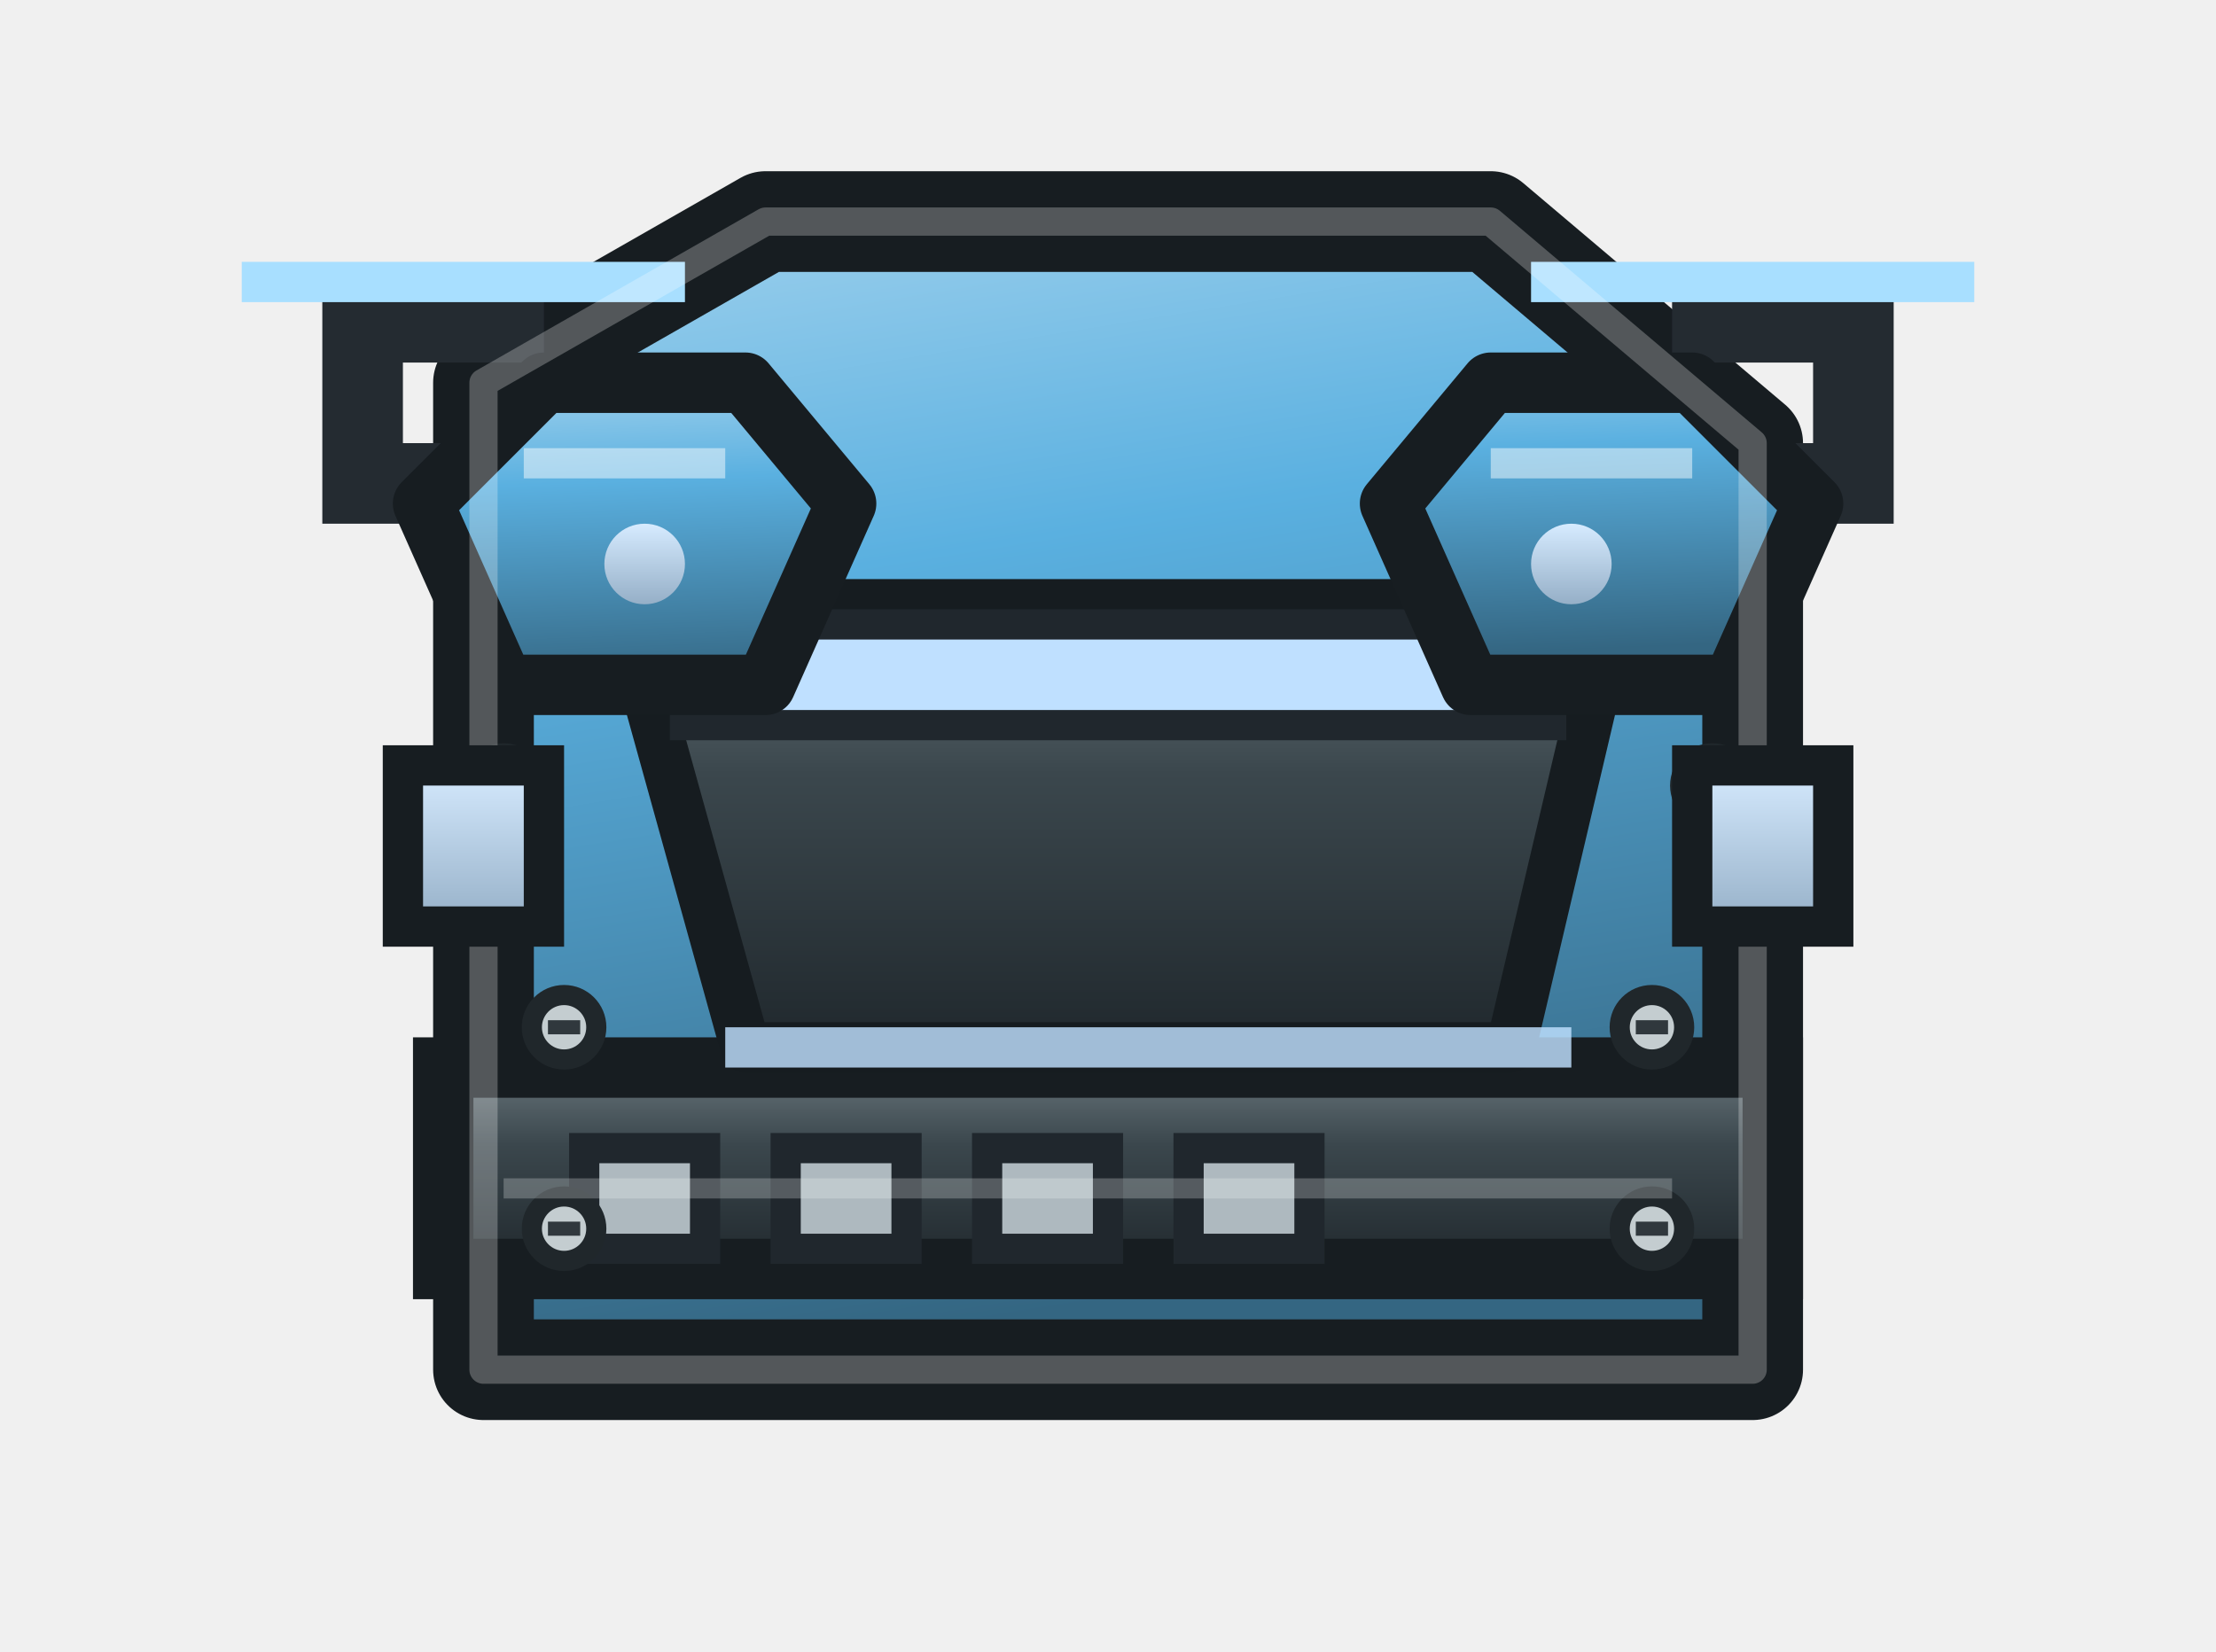
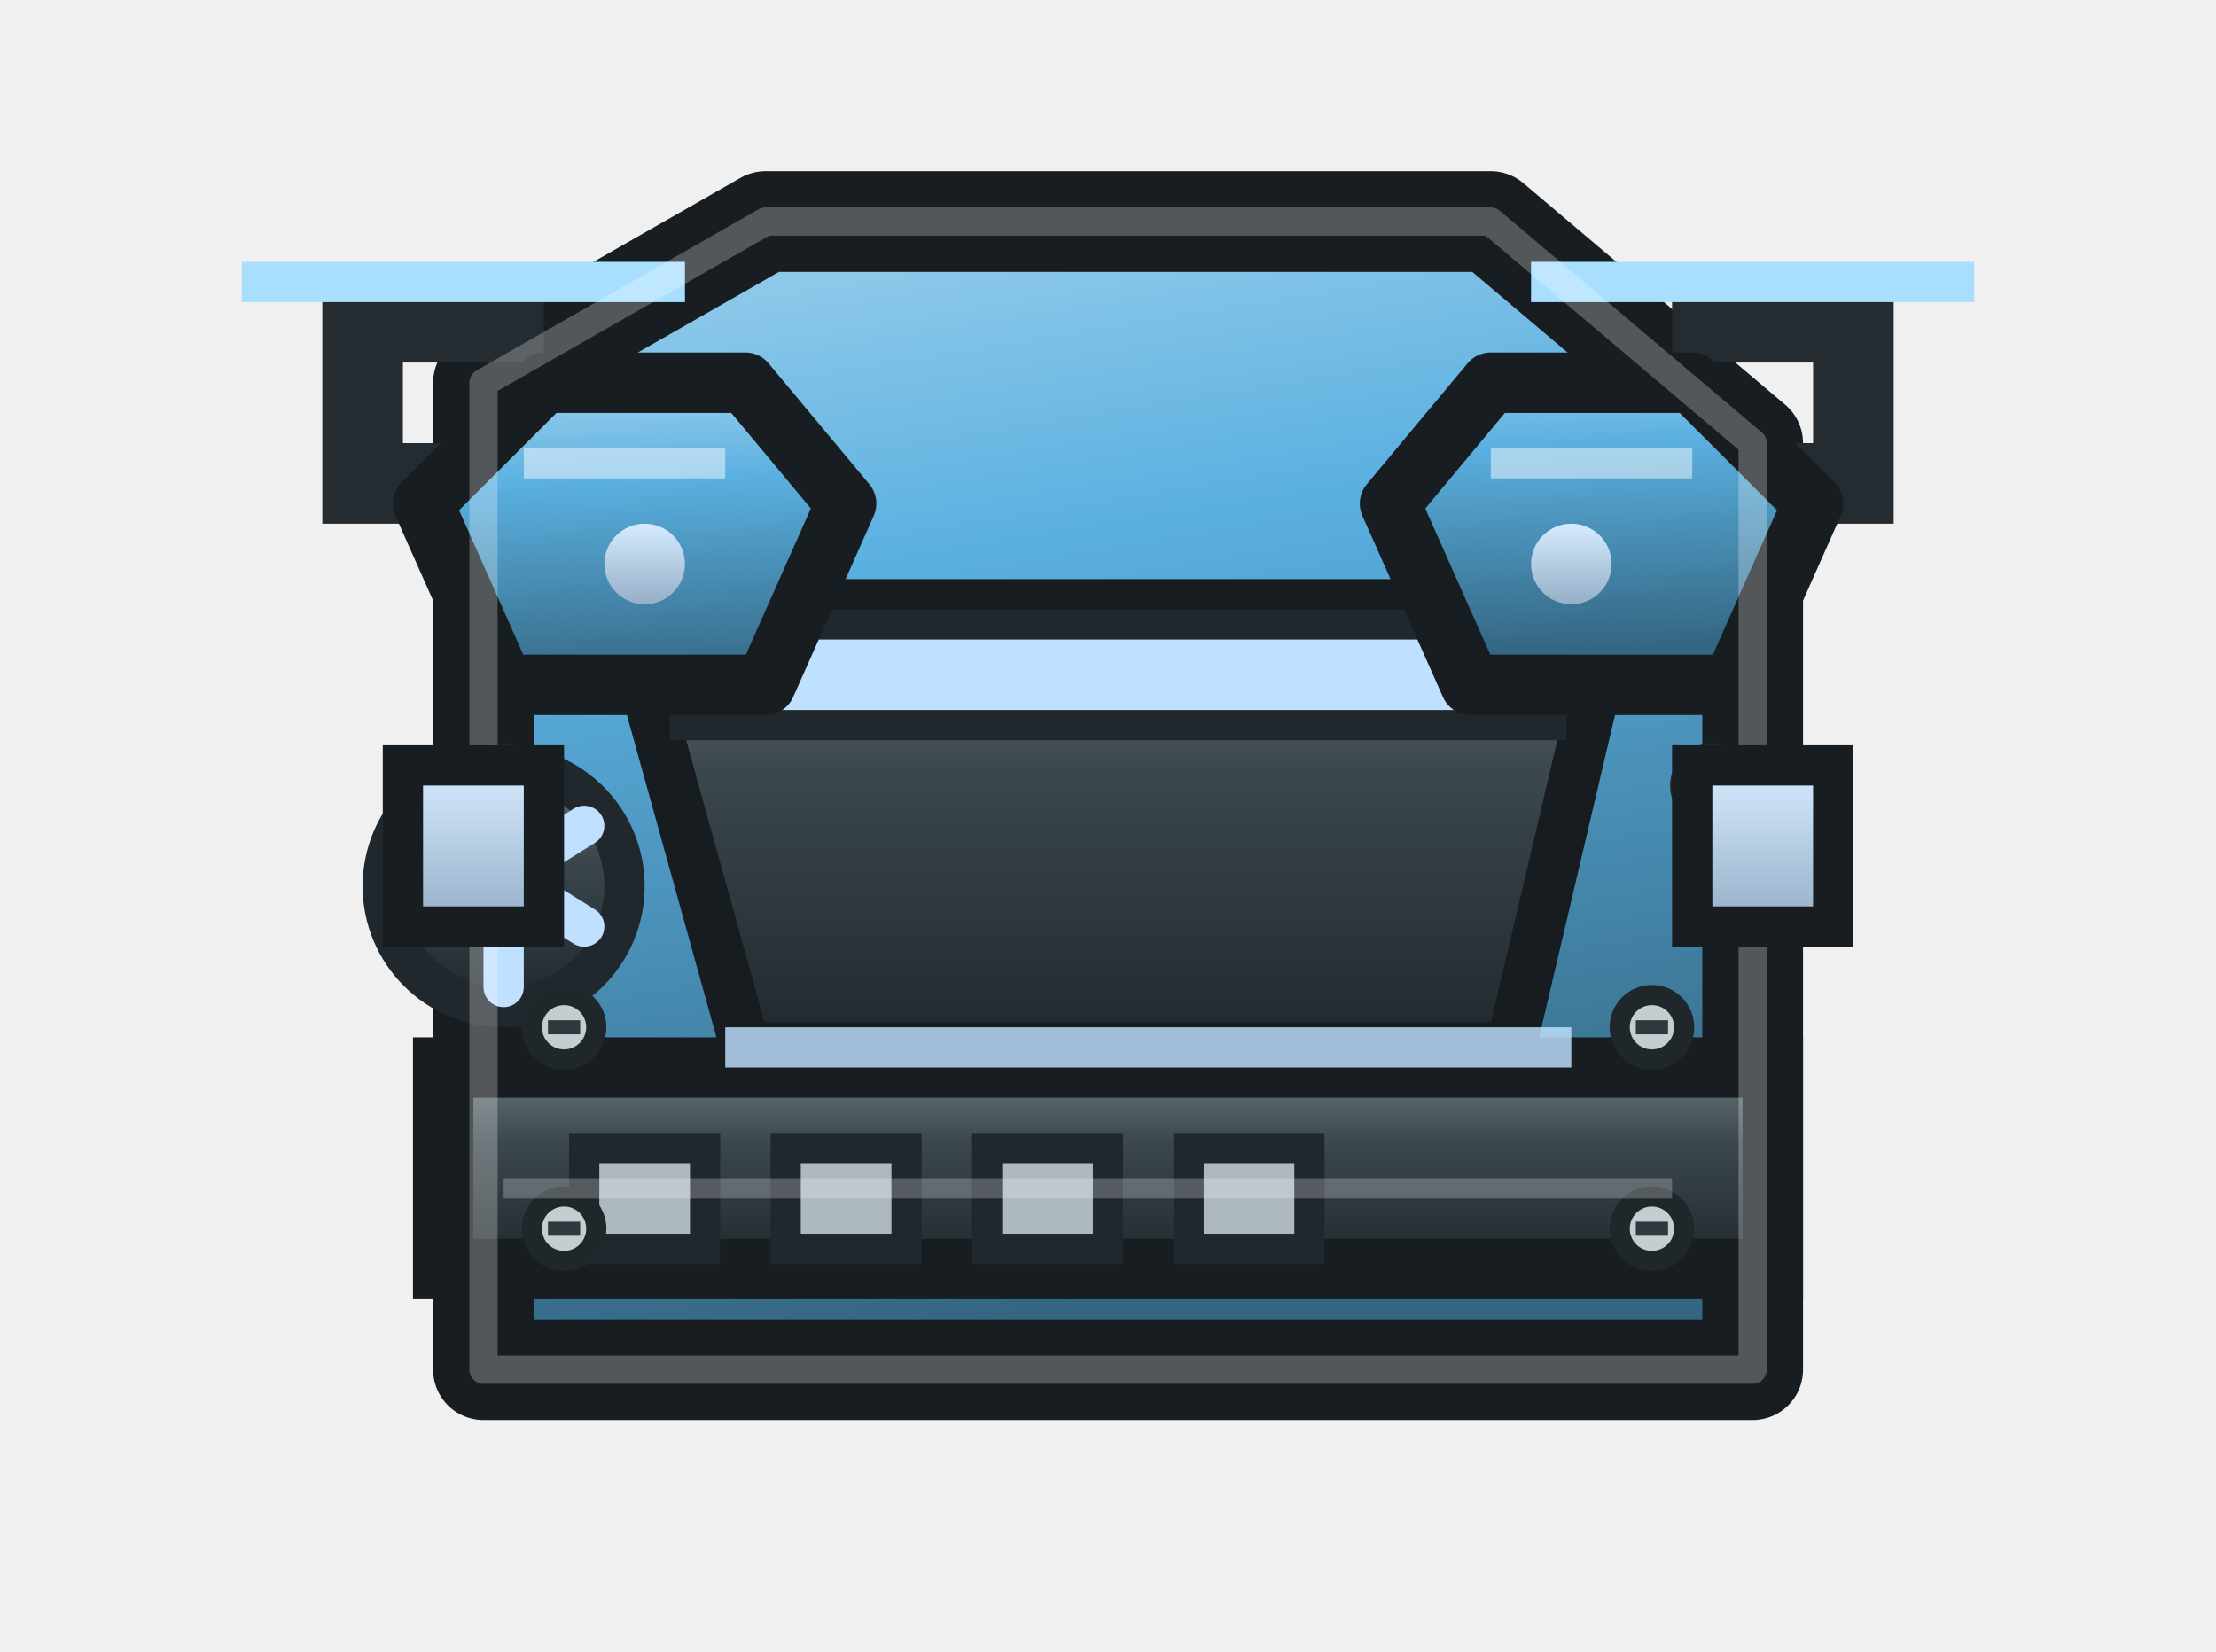
<svg xmlns="http://www.w3.org/2000/svg" viewBox="0 0 110 82" role="img" aria-label="FAN-5 body">
  <defs>
    <linearGradient id="kus-body-shell" x1="0" y1="0" x2="0.18" y2="1">
      <stop stop-color="#9fd1ed" />
      <stop offset=".34" stop-color="#5ab0e0" />
      <stop offset="1" stop-color="#346682" />
    </linearGradient>
    <linearGradient id="kus-body-metal" x1="0" y1="0" x2="0" y2="1">
      <stop stop-color="#67747a" />
      <stop offset=".38" stop-color="#3b474d" />
      <stop offset="1" stop-color="#20282d" />
    </linearGradient>
    <linearGradient id="kus-body-accent" x1="0" y1="0" x2="0" y2="1">
      <stop stop-color="#d6ebff" />
      <stop offset="1" stop-color="#95afc7" />
    </linearGradient>
    <linearGradient id="kus-body-glass" x1="0" y1="0" x2="0" y2="1">
      <stop stop-color="#263a43" />
      <stop offset=".55" stop-color="#101b20" />
      <stop offset="1" stop-color="#070d11" />
    </linearGradient>
  </defs>
  <g>
    <path d="M24 19 38 11h36l13 11v46H24z" fill="url(#kus-body-shell)" stroke="#171d21" stroke-width="5" stroke-linejoin="round" />
    <path d="M22 53h66v10H22z" fill="url(#kus-body-metal)" stroke="#171d21" stroke-width="3" />
    <path d="M27 24h-9v-8h9M83 24h9v-8h-9" fill="none" stroke="#242b31" stroke-width="4" />
    <path d="M12 14h22M76 14h22" stroke="#a8dfff" stroke-width="2" />
+     <circle cx="25" cy="44" r="6" fill="url(#kus-body-metal)" stroke="#20272d" stroke-width="2" />
+     <path d="M25 39v10m-4-3 8-5m-8 0 8 5" stroke="#bfe0ff" stroke-width="2" stroke-linecap="round" />
    <path d="M32 34 38 30h34l7 5-4 17H37z" fill="url(#kus-body-metal)" stroke="#161c20" stroke-width="2.5" stroke-linejoin="round" />
    <path d="M38 32h32" stroke="#dbe4e7" stroke-opacity=".62" stroke-width="1.5" />
    <path d="M36 52h42" stroke="#bfe0ff" stroke-width="2" stroke-opacity=".82" />
    <path d="M34 31h43v5H34z" fill="#bfe0ff" stroke="#20272d" stroke-width="1.5" />
    <path d="M21 25 27 19h10l5 6-4 9H25zM69 25l5-6h10l6 6-4 9H73z" fill="url(#kus-body-shell)" stroke="#171d21" stroke-width="3" stroke-linejoin="round" />
    <path d="M26 23h10M74 23h10" stroke="#ffffff" stroke-opacity=".48" stroke-width="1.5" />
    <circle cx="32" cy="28" r="2" fill="url(#kus-body-accent)" />
    <circle cx="78" cy="28" r="2" fill="url(#kus-body-accent)" />
    <path d="M29 57h6v5h-6z" fill="#aeb9bf" stroke="#20272d" stroke-width="1.5" />
    <path d="M39 57h6v5h-6z" fill="#aeb9bf" stroke="#20272d" stroke-width="1.5" />
    <path d="M49 57h6v5h-6z" fill="#aeb9bf" stroke="#20272d" stroke-width="1.5" />
    <path d="M59 57h6v5h-6z" fill="#aeb9bf" stroke="#20272d" stroke-width="1.5" />
    <circle cx="25" cy="39" r="1.6" fill="#c4cdd0" stroke="#20272b" stroke-width="1" />
    <path d="M24.2 39h1.6" stroke="#30383d" stroke-width=".7" />
    <circle cx="85" cy="39" r="1.6" fill="#c4cdd0" stroke="#20272b" stroke-width="1" />
    <path d="M84.2 39h1.6" stroke="#30383d" stroke-width=".7" />
    <circle cx="28" cy="51" r="1.6" fill="#c4cdd0" stroke="#20272b" stroke-width="1" />
    <path d="M27.2 51h1.6" stroke="#30383d" stroke-width=".7" />
    <circle cx="82" cy="51" r="1.6" fill="#c4cdd0" stroke="#20272b" stroke-width="1" />
    <path d="M81.2 51h1.6" stroke="#30383d" stroke-width=".7" />
    <circle cx="28" cy="61" r="1.6" fill="#c4cdd0" stroke="#20272b" stroke-width="1" />
    <path d="M27.2 61h1.6" stroke="#30383d" stroke-width=".7" />
    <circle cx="82" cy="61" r="1.6" fill="#c4cdd0" stroke="#20272b" stroke-width="1" />
    <path d="M81.2 61h1.6" stroke="#30383d" stroke-width=".7" />
    <path d="M24 19 38 11h36l13 11v46H24z" fill="none" stroke="#ffffff" stroke-opacity=".26" stroke-width="1.4" stroke-linejoin="round" />
    <path d="M25 59h58" stroke="#f5f8fa" stroke-opacity=".25" stroke-width="1" />
    <path d="M20 38h7v8h-7zM84 38h7v8h-7z" fill="url(#kus-body-accent)" stroke="#171d21" stroke-width="2" />
  </g>
</svg>
